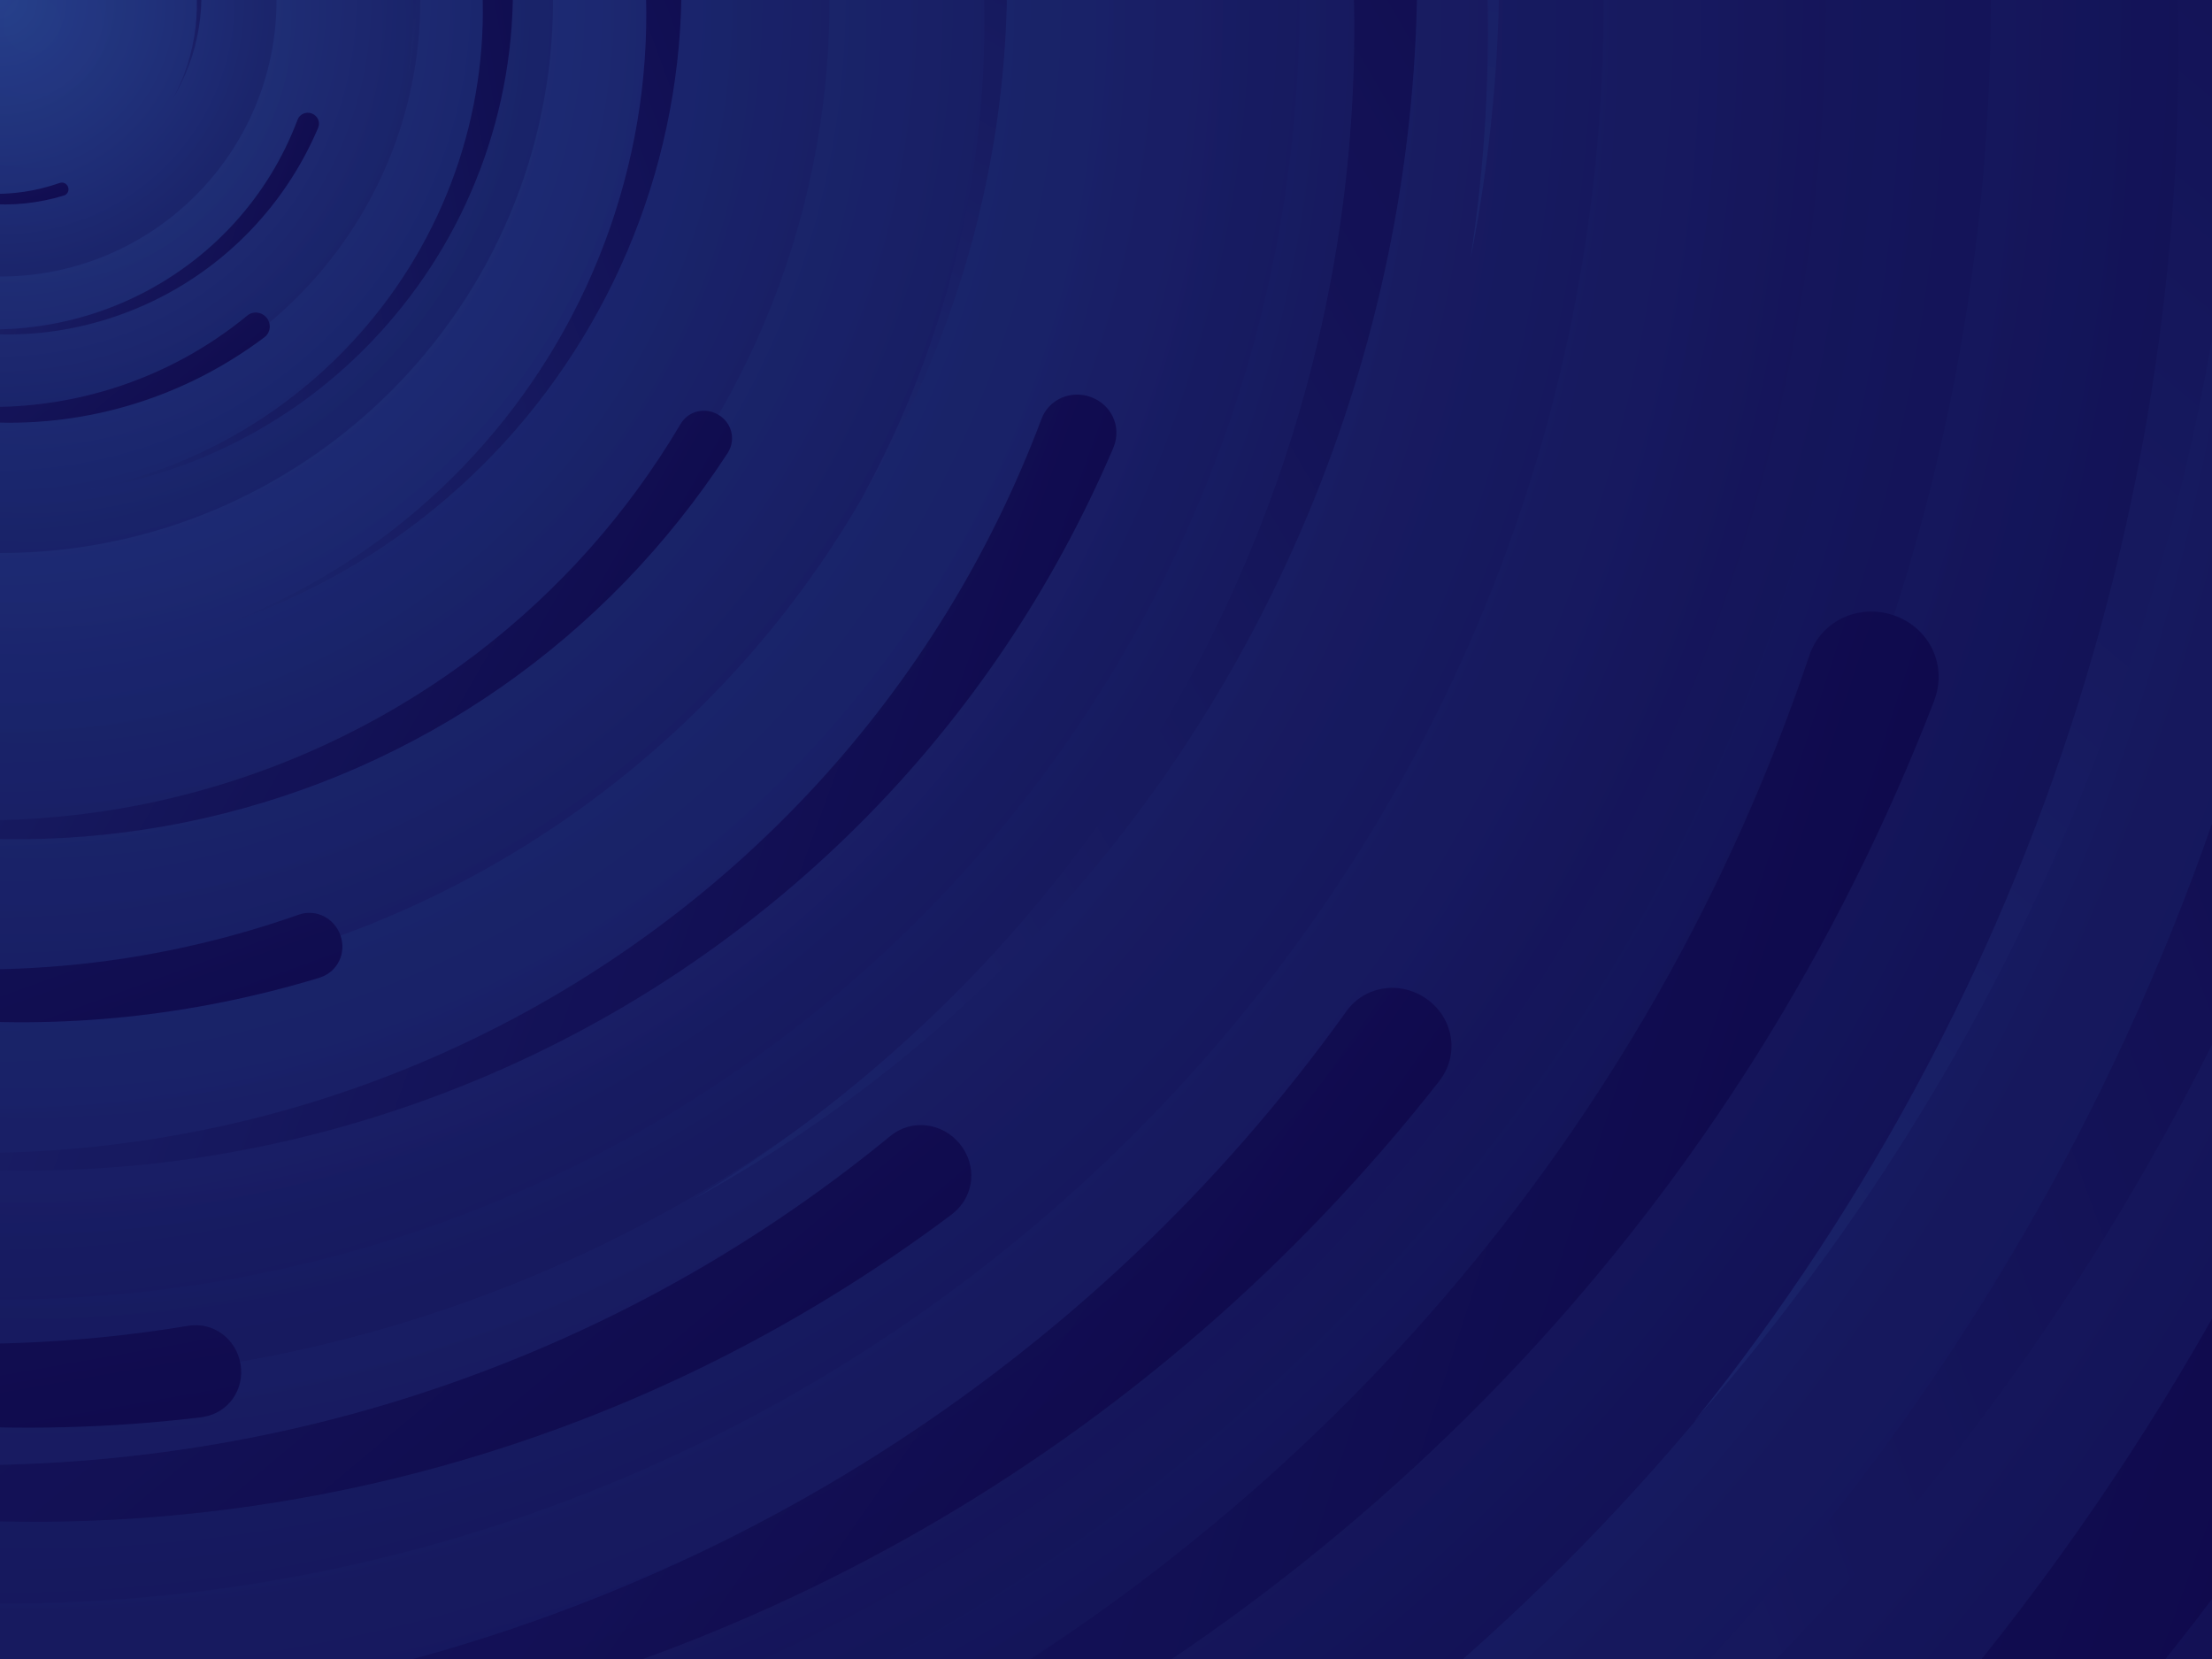
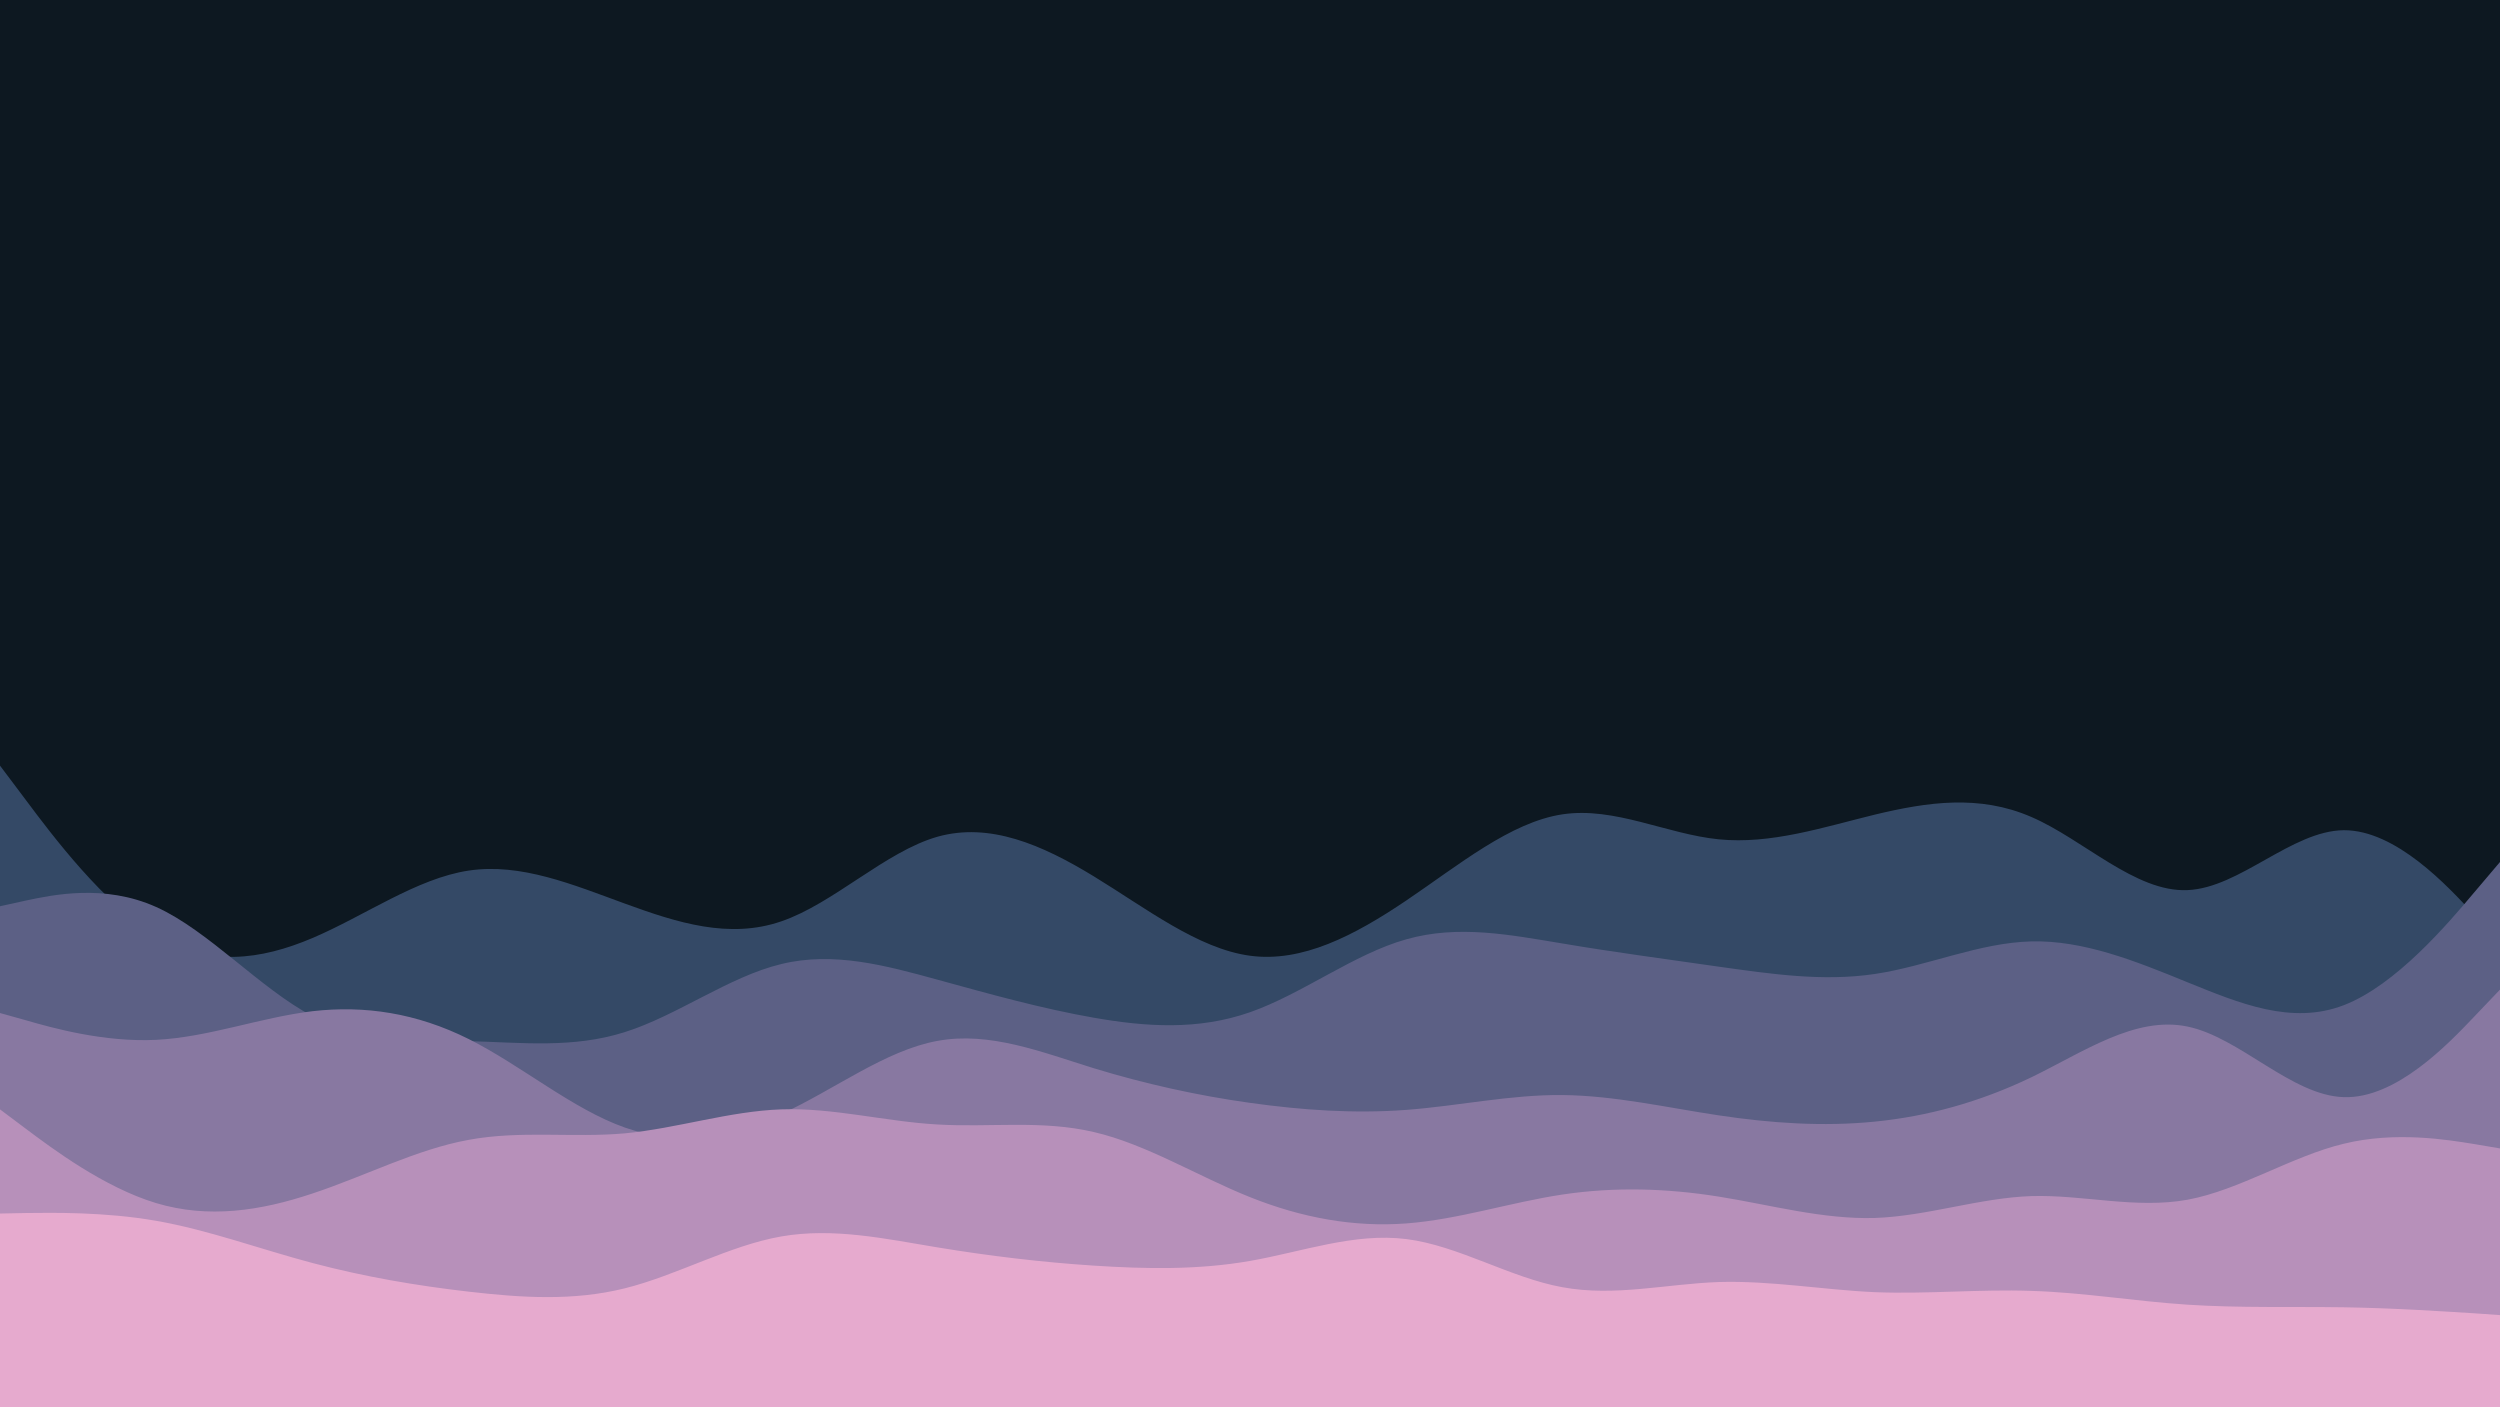
- <svg xmlns="http://www.w3.org/2000/svg" viewBox="0 0 2000 1500">
-   <rect fill="#0F084B" width="2000" height="1500" />
-   <defs>
-     <radialGradient id="a" gradientUnits="objectBoundingBox">
-       <stop offset="0" stop-color="#26408B" />
-       <stop offset="1" stop-color="#0F084B" />
-     </radialGradient>
-     <linearGradient id="b" gradientUnits="userSpaceOnUse" x1="0" y1="750" x2="1550" y2="750">
-       <stop offset="0" stop-color="#1b246b" />
-       <stop offset="1" stop-color="#0F084B" />
-     </linearGradient>
-     <path id="s" fill="url(#b)" d="M1549.2 51.6c-5.4 99.1-20.2 197.6-44.2 293.6c-24.1 96-57.4 189.4-99.3 278.6c-41.9 89.2-92.4 174.1-150.3 253.3c-58 79.2-123.4 152.6-195.1 219c-71.7 66.4-149.6 125.8-232.2 177.2c-82.7 51.4-170.1 94.7-260.7 129.1c-90.6 34.4-184.4 60-279.5 76.3C192.6 1495 96.1 1502 0 1500c96.1-2.1 191.8-13.3 285.4-33.6c93.6-20.2 185-49.5 272.5-87.2c87.6-37.7 171.3-83.8 249.6-137.3c78.4-53.5 151.5-114.5 217.9-181.7c66.5-67.2 126.4-140.7 178.6-218.9c52.3-78.3 96.9-161.4 133-247.9c36.1-86.5 63.8-176.2 82.6-267.6c18.8-91.4 28.6-184.4 29.6-277.4c0.3-27.6 23.2-48.7 50.8-48.4s49.5 21.8 49.2 49.5c0 0.7 0 1.3-0.1 2L1549.2 51.6z" />
-     <g id="g">
-       <use href="#s" transform="scale(0.12) rotate(60)" />
-       <use href="#s" transform="scale(0.2) rotate(10)" />
-       <use href="#s" transform="scale(0.25) rotate(40)" />
-       <use href="#s" transform="scale(0.3) rotate(-20)" />
-       <use href="#s" transform="scale(0.4) rotate(-30)" />
-       <use href="#s" transform="scale(0.5) rotate(20)" />
-       <use href="#s" transform="scale(0.6) rotate(60)" />
-       <use href="#s" transform="scale(0.7) rotate(10)" />
-       <use href="#s" transform="scale(0.835) rotate(-40)" />
-       <use href="#s" transform="scale(0.9) rotate(40)" />
-       <use href="#s" transform="scale(1.05) rotate(25)" />
-       <use href="#s" transform="scale(1.2) rotate(8)" />
-       <use href="#s" transform="scale(1.333) rotate(-60)" />
-       <use href="#s" transform="scale(1.45) rotate(-30)" />
-       <use href="#s" transform="scale(1.6) rotate(10)" />
-     </g>
-   </defs>
-   <g transform="rotate(0 0 0)">
-     <g transform="rotate(0 0 0)">
-       <circle fill="url(#a)" r="3000" />
-       <g opacity="0.5">
-         <circle fill="url(#a)" r="2000" />
-         <circle fill="url(#a)" r="1800" />
-         <circle fill="url(#a)" r="1700" />
-         <circle fill="url(#a)" r="1651" />
-         <circle fill="url(#a)" r="1450" />
-         <circle fill="url(#a)" r="1250" />
-         <circle fill="url(#a)" r="1175" />
-         <circle fill="url(#a)" r="900" />
-         <circle fill="url(#a)" r="750" />
-         <circle fill="url(#a)" r="500" />
-         <circle fill="url(#a)" r="380" />
-         <circle fill="url(#a)" r="250" />
-       </g>
-       <g transform="rotate(0 0 0)">
-         <use href="#g" transform="rotate(10)" />
-         <use href="#g" transform="rotate(120)" />
-         <use href="#g" transform="rotate(240)" />
-       </g>
-       <circle fill-opacity="0.1" fill="url(#a)" r="3000" />
-     </g>
-   </g>
+ <svg xmlns="http://www.w3.org/2000/svg" id="visual" viewBox="0 0 960 540" width="960" height="540" version="1.1">
+   <rect x="0" y="0" width="960" height="540" fill="#0D1821" />
+   <path d="M0 294L10 307.3C20 320.7 40 347.3 60 359.3C80 371.3 100 368.7 120 360.2C140 351.7 160 337.3 180 334.3C200 331.3 220 339.7 240 347C260 354.3 280 360.7 300 353.8C320 347 340 327 360 321.3C380 315.7 400 324.3 420 336.5C440 348.7 460 364.3 480 367C500 369.7 520 359.3 540 345.8C560 332.3 580 315.7 600 312.7C620 309.7 640 320.3 660 322.3C680 324.3 700 317.7 720 312.8C740 308 760 305 780 313.7C800 322.3 820 342.7 840 341.8C860 341 880 319 900 318.8C920 318.7 940 340.3 950 351.2L960 362L960 541L950 541C940 541 920 541 900 541C880 541 860 541 840 541C820 541 800 541 780 541C760 541 740 541 720 541C700 541 680 541 660 541C640 541 620 541 600 541C580 541 560 541 540 541C520 541 500 541 480 541C460 541 440 541 420 541C400 541 380 541 360 541C340 541 320 541 300 541C280 541 260 541 240 541C220 541 200 541 180 541C160 541 140 541 120 541C100 541 80 541 60 541C40 541 20 541 10 541L0 541Z" fill="#344966" />
+   <path d="M0 348L10 345.8C20 343.7 40 339.3 60 348.3C80 357.3 100 379.7 120 390.2C140 400.7 160 399.3 180 399.8C200 400.3 220 402.7 240 396.3C260 390 280 375 300 370.2C320 365.3 340 370.7 360 376.2C380 381.7 400 387.3 420 390.8C440 394.3 460 395.7 480 388.7C500 381.7 520 366.3 540 360.7C560 355 580 359 600 362.3C620 365.7 640 368.3 660 371.2C680 374 700 377 720 374C740 371 760 362 780 361.5C800 361 820 369 840 377.2C860 385.3 880 393.7 900 386C920 378.3 940 354.7 950 342.8L960 331L960 541L950 541C940 541 920 541 900 541C880 541 860 541 840 541C820 541 800 541 780 541C760 541 740 541 720 541C700 541 680 541 660 541C640 541 620 541 600 541C580 541 560 541 540 541C520 541 500 541 480 541C460 541 440 541 420 541C400 541 380 541 360 541C340 541 320 541 300 541C280 541 260 541 240 541C220 541 200 541 180 541C160 541 140 541 120 541C100 541 80 541 60 541C40 541 20 541 10 541L0 541Z" fill="#5c6085" />
+   <path d="M0 389L10 391.8C20 394.7 40 400.3 60 399.3C80 398.3 100 390.7 120 388.3C140 386 160 389 180 399C200 409 220 426 240 433C260 440 280 437 300 427.8C320 418.7 340 403.3 360 399.7C380 396 400 404 420 410.2C440 416.3 460 420.7 480 423.5C500 426.3 520 427.7 540 426.2C560 424.7 580 420.3 600 420.5C620 420.7 640 425.3 660 428.3C680 431.3 700 432.7 720 430.7C740 428.7 760 423.3 780 413.7C800 404 820 390 840 394.2C860 398.3 880 420.7 900 421.3C920 422 940 401 950 390.5L960 380L960 541L950 541C940 541 920 541 900 541C880 541 860 541 840 541C820 541 800 541 780 541C760 541 740 541 720 541C700 541 680 541 660 541C640 541 620 541 600 541C580 541 560 541 540 541C520 541 500 541 480 541C460 541 440 541 420 541C400 541 380 541 360 541C340 541 320 541 300 541C280 541 260 541 240 541C220 541 200 541 180 541C160 541 140 541 120 541C100 541 80 541 60 541C40 541 20 541 10 541L0 541Z" fill="#8878a1" />
+   <path d="M0 426L10 433.5C20 441 40 456 60 462C80 468 100 465 120 458.3C140 451.7 160 441.3 180 437.7C200 434 220 437 240 435.2C260 433.3 280 426.7 300 426C320 425.3 340 430.7 360 431.8C380 433 400 430 420 434.7C440 439.3 460 451.7 480 459.7C500 467.7 520 471.3 540 469.8C560 468.3 580 461.7 600 458.7C620 455.7 640 456.3 660 459.5C680 462.7 700 468.3 720 467.7C740 467 760 460 780 459.3C800 458.7 820 464.3 840 460.7C860 457 880 444 900 439.2C920 434.3 940 437.7 950 439.3L960 441L960 541L950 541C940 541 920 541 900 541C880 541 860 541 840 541C820 541 800 541 780 541C760 541 740 541 720 541C700 541 680 541 660 541C640 541 620 541 600 541C580 541 560 541 540 541C520 541 500 541 480 541C460 541 440 541 420 541C400 541 380 541 360 541C340 541 320 541 300 541C280 541 260 541 240 541C220 541 200 541 180 541C160 541 140 541 120 541C100 541 80 541 60 541C40 541 20 541 10 541L0 541Z" fill="#b790ba" />
+   <path d="M0 466L10 465.8C20 465.7 40 465.3 60 468.8C80 472.3 100 479.7 120 485C140 490.3 160 493.7 180 496C200 498.3 220 499.7 240 494.7C260 489.7 280 478.3 300 474.8C320 471.3 340 475.7 360 479C380 482.3 400 484.7 420 486C440 487.3 460 487.7 480 484.2C500 480.7 520 473.3 540 475.8C560 478.3 580 490.7 600 494.3C620 498 640 493 660 492.3C680 491.7 700 495.3 720 496.2C740 497 760 495 780 495.7C800 496.3 820 499.7 840 501C860 502.3 880 501.7 900 502C920 502.3 940 503.7 950 504.3L960 505L960 541L950 541C940 541 920 541 900 541C880 541 860 541 840 541C820 541 800 541 780 541C760 541 740 541 720 541C700 541 680 541 660 541C640 541 620 541 600 541C580 541 560 541 540 541C520 541 500 541 480 541C460 541 440 541 420 541C400 541 380 541 360 541C340 541 320 541 300 541C280 541 260 541 240 541C220 541 200 541 180 541C160 541 140 541 120 541C100 541 80 541 60 541C40 541 20 541 10 541L0 541Z" fill="#e6aace" />
</svg>
